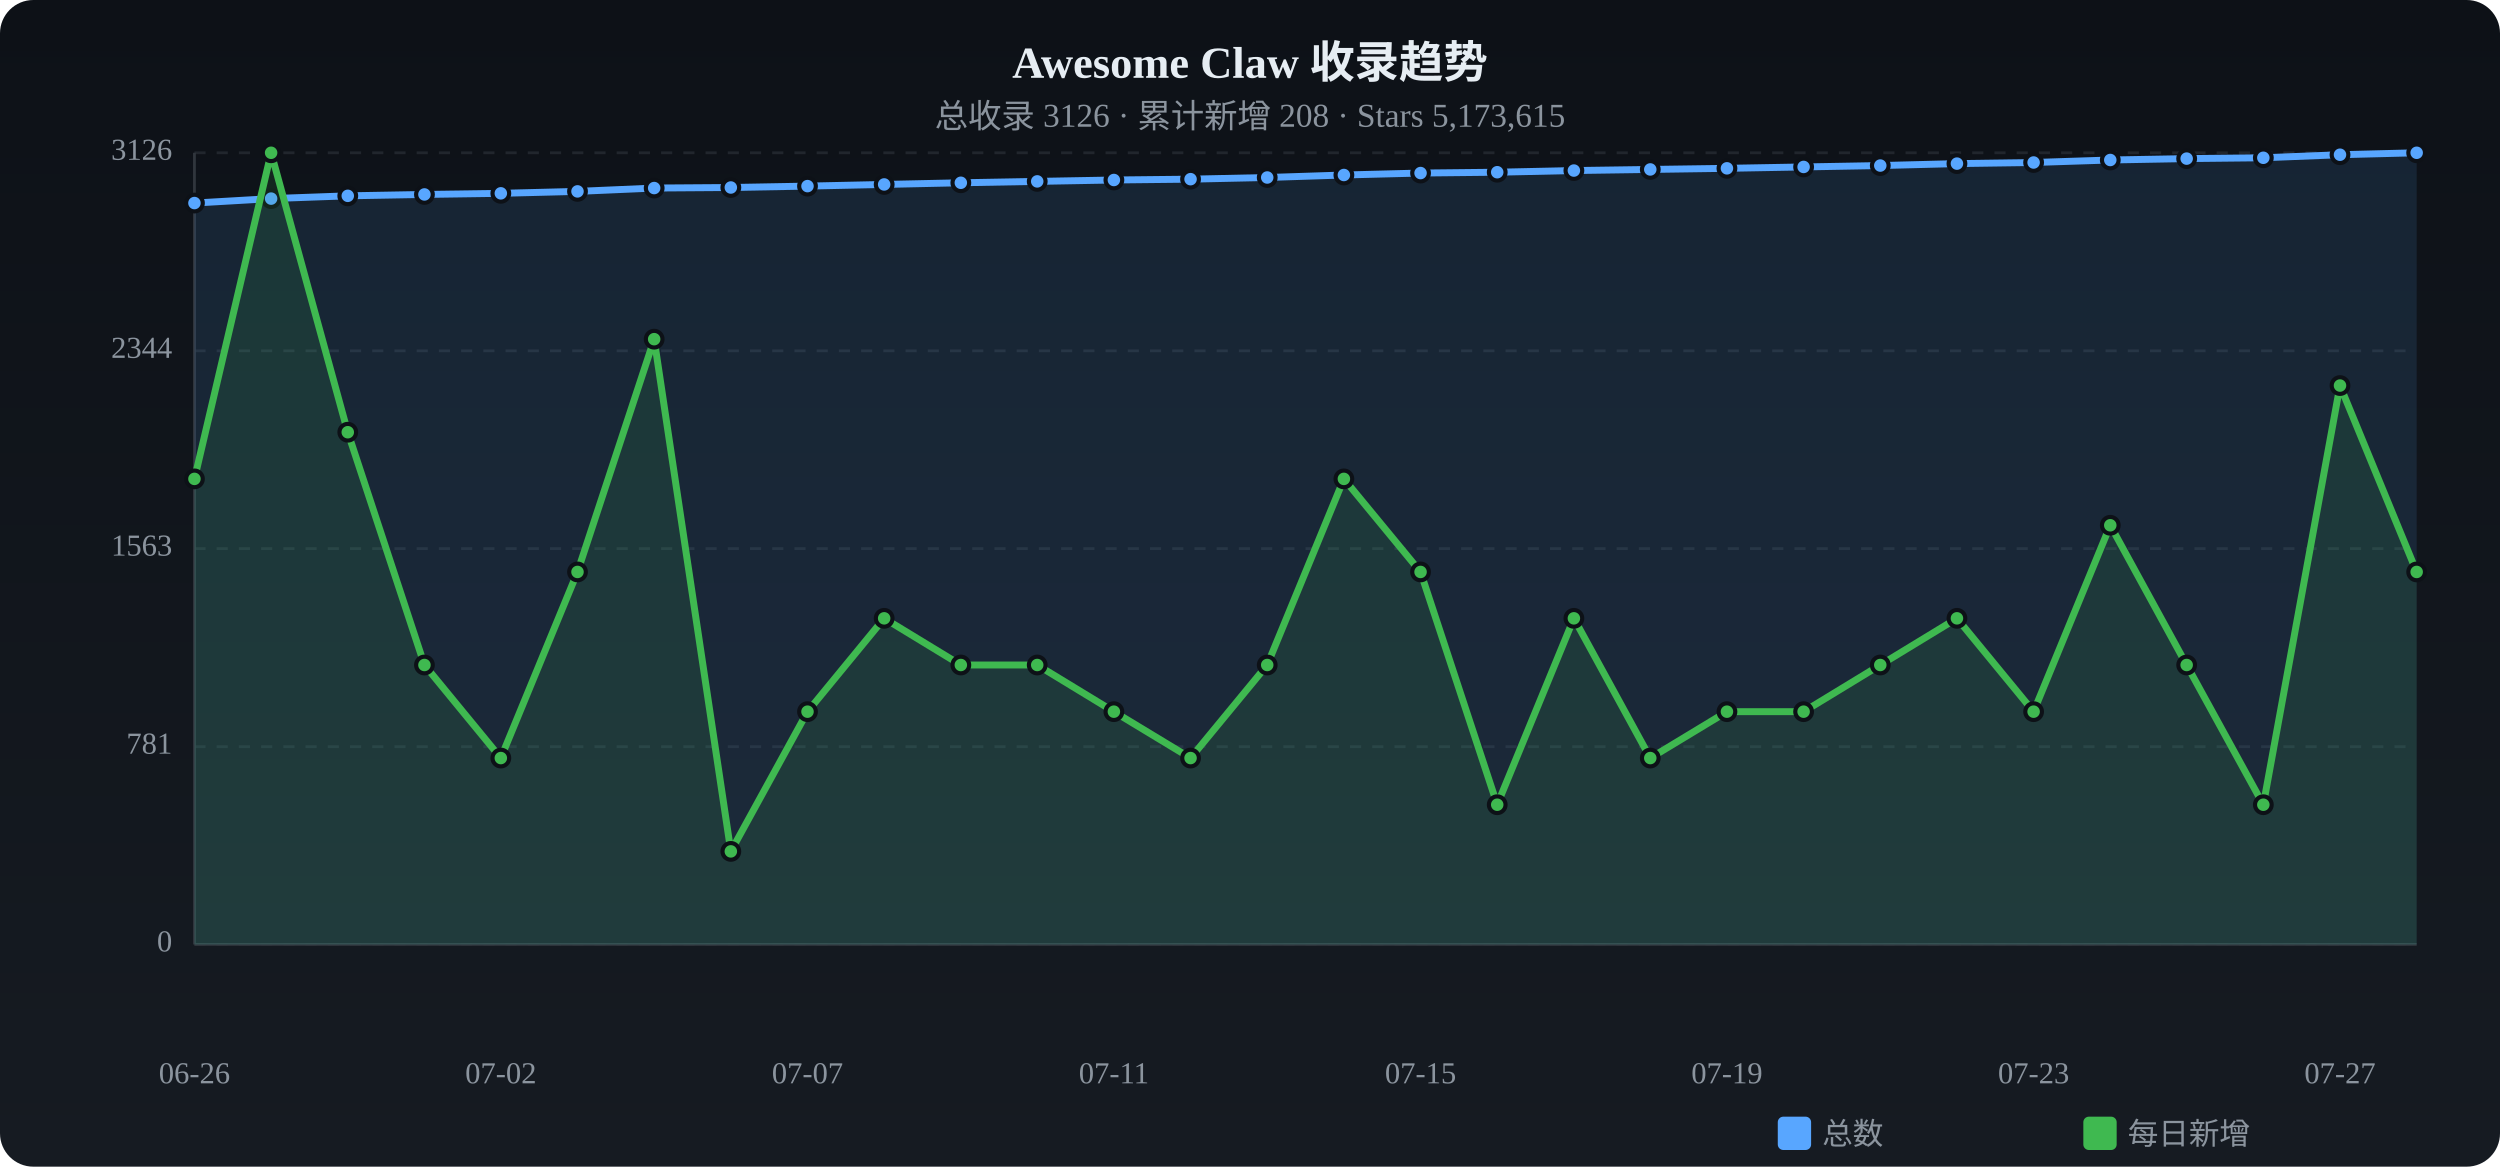
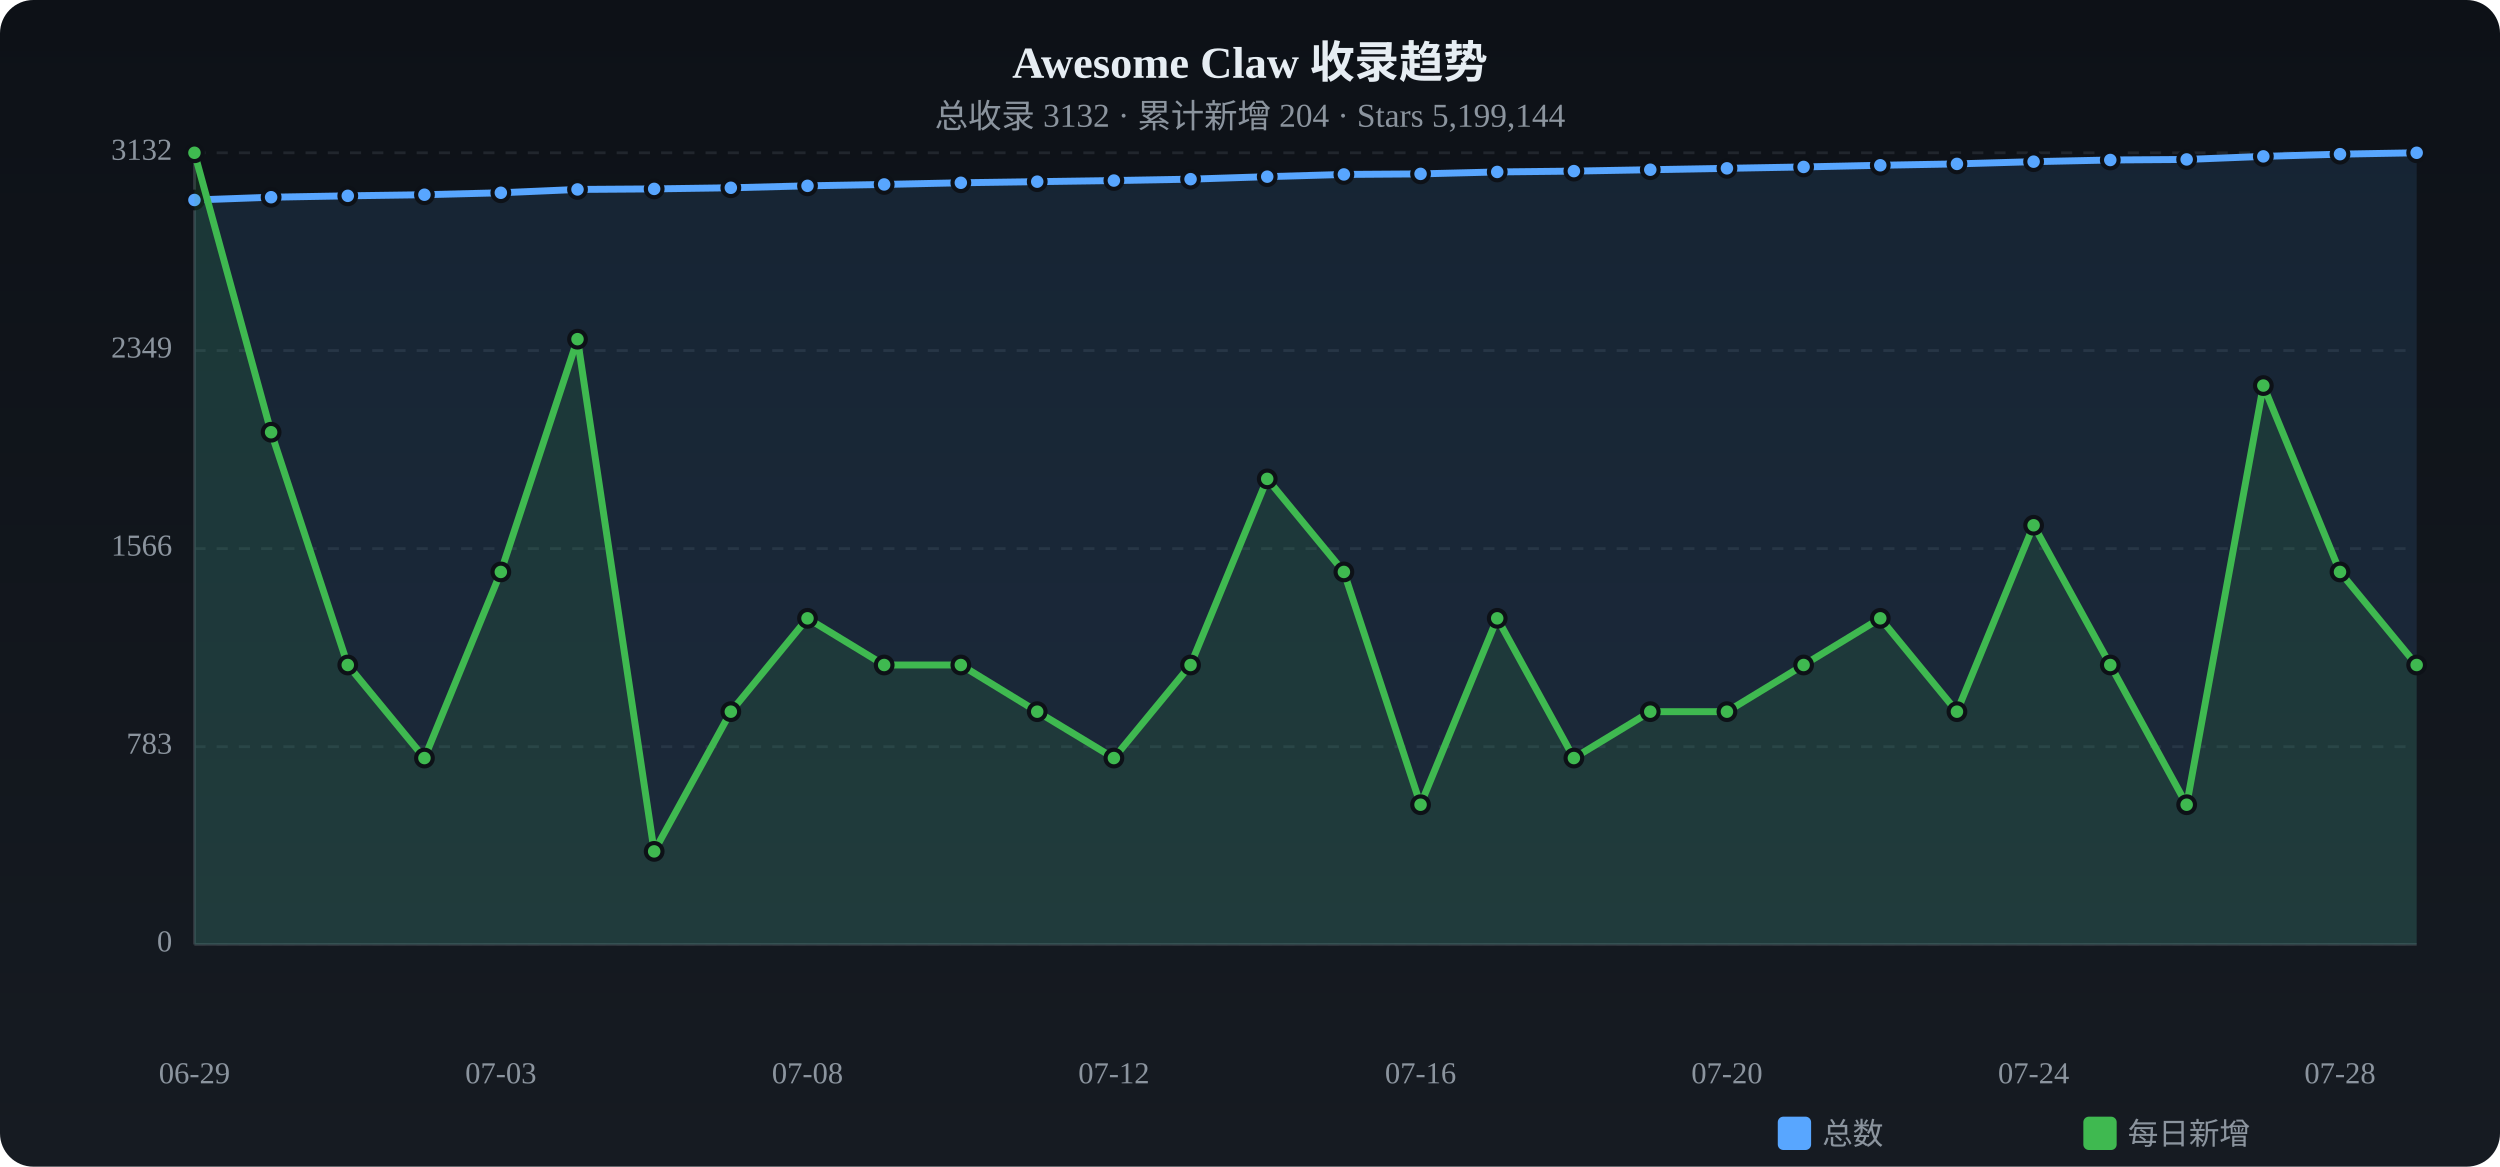
<svg xmlns="http://www.w3.org/2000/svg" viewBox="0 0 900 420" width="900" height="420">
  <defs>
    <linearGradient id="tbg" x1="0%" y1="0%" x2="0%" y2="100%">
      <stop offset="0%" stop-color="#0d1117" />
      <stop offset="100%" stop-color="#161b22" />
    </linearGradient>
  </defs>
  <rect width="900" height="420" rx="12" fill="url(#tbg)" />
  <text x="450.0" y="28" text-anchor="middle" fill="#e6edf3" font-size="16" font-weight="bold">Awesome Claw 收录趋势</text>
-   <text x="450.0" y="46" text-anchor="middle" fill="#8b949e" font-size="12">总收录 3126 · 累计新增 208 · Stars 5,173,615</text>
+   <text x="450.0" y="46" text-anchor="middle" fill="#8b949e" font-size="12">总收录 3132 · 累计新增 204 · Stars 5,199,144</text>
  <text x="62" y="340.0" text-anchor="end" fill="#8b949e" font-size="11" dominant-baseline="middle">0</text>
  <line x1="70" y1="340.0" x2="870" y2="340.0" stroke="#21262d" stroke-dasharray="4 4" />
-   <text x="62" y="268.8" text-anchor="end" fill="#8b949e" font-size="11" dominant-baseline="middle">781</text>
+   <text x="62" y="268.8" text-anchor="end" fill="#8b949e" font-size="11" dominant-baseline="middle">783</text>
  <line x1="70" y1="268.8" x2="870" y2="268.8" stroke="#21262d" stroke-dasharray="4 4" />
-   <text x="62" y="197.5" text-anchor="end" fill="#8b949e" font-size="11" dominant-baseline="middle">1563</text>
+   <text x="62" y="197.5" text-anchor="end" fill="#8b949e" font-size="11" dominant-baseline="middle">1566</text>
  <line x1="70" y1="197.5" x2="870" y2="197.5" stroke="#21262d" stroke-dasharray="4 4" />
-   <text x="62" y="126.3" text-anchor="end" fill="#8b949e" font-size="11" dominant-baseline="middle">2344</text>
-   <line x1="70" y1="126.3" x2="870" y2="126.3" stroke="#21262d" stroke-dasharray="4 4" />
-   <text x="62" y="55.0" text-anchor="end" fill="#8b949e" font-size="11" dominant-baseline="middle">3126</text>
+   <text x="62" y="126.2" text-anchor="end" fill="#8b949e" font-size="11" dominant-baseline="middle">2349</text>
+   <line x1="70" y1="126.2" x2="870" y2="126.2" stroke="#21262d" stroke-dasharray="4 4" />
+   <text x="62" y="55.0" text-anchor="end" fill="#8b949e" font-size="11" dominant-baseline="middle">3132</text>
  <line x1="70" y1="55.0" x2="870" y2="55.0" stroke="#21262d" stroke-dasharray="4 4" />
  <line x1="70" y1="55" x2="70" y2="340" stroke="#30363d" />
  <line x1="70" y1="340" x2="870" y2="340" stroke="#30363d" />
-   <path d="M70.0,73.1 L97.6,71.5 L125.2,70.5 L152.8,70.0 L180.3,69.6 L207.9,68.9 L235.5,67.7 L263.1,67.5 L290.7,67.0 L318.3,66.4 L345.9,65.8 L373.4,65.3 L401.0,64.8 L428.6,64.5 L456.2,63.9 L483.8,63.0 L511.4,62.3 L539.0,62.0 L566.6,61.4 L594.1,61.0 L621.7,60.6 L649.3,60.1 L676.9,59.6 L704.5,58.9 L732.1,58.5 L759.7,57.6 L787.2,57.1 L814.8,56.8 L842.4,55.7 L870.0,55.0 L870.0,340 L70.0,340 Z" fill="#58a6ff" opacity="0.12" />
-   <polyline points="70.0,73.1 97.6,71.5 125.2,70.5 152.8,70.0 180.3,69.6 207.9,68.9 235.5,67.7 263.1,67.5 290.7,67.0 318.3,66.4 345.9,65.8 373.4,65.3 401.0,64.8 428.6,64.5 456.2,63.9 483.8,63.0 511.4,62.3 539.0,62.0 566.6,61.4 594.1,61.0 621.7,60.6 649.3,60.1 676.9,59.6 704.5,58.9 732.1,58.5 759.7,57.6 787.2,57.1 814.8,56.8 842.4,55.7 870.0,55.0" fill="none" stroke="#58a6ff" stroke-width="2.5" stroke-linecap="round" stroke-linejoin="round" />
-   <circle cx="70.0" cy="73.1" r="3" fill="#58a6ff" stroke="#0d1117" stroke-width="1.5" />
-   <circle cx="97.6" cy="71.5" r="3" fill="#58a6ff" stroke="#0d1117" stroke-width="1.5" />
+   <path d="M70.0,72.0 L97.6,71.0 L125.2,70.5 L152.8,70.1 L180.3,69.4 L207.9,68.2 L235.5,68.0 L263.1,67.6 L290.7,66.9 L318.3,66.4 L345.9,65.8 L373.4,65.4 L401.0,65.0 L428.6,64.5 L456.2,63.6 L483.8,62.8 L511.4,62.6 L539.0,61.9 L566.6,61.6 L594.1,61.1 L621.7,60.6 L649.3,60.1 L676.9,59.5 L704.5,59.0 L732.1,58.2 L759.7,57.6 L787.2,57.4 L814.8,56.3 L842.4,55.5 L870.0,55.0 L870.0,340 L70.0,340 Z" fill="#58a6ff" opacity="0.12" />
+   <polyline points="70.0,72.0 97.6,71.0 125.2,70.5 152.8,70.1 180.3,69.4 207.9,68.2 235.5,68.0 263.1,67.6 290.7,66.9 318.3,66.4 345.9,65.8 373.4,65.4 401.0,65.0 428.6,64.5 456.2,63.6 483.8,62.8 511.4,62.6 539.0,61.9 566.6,61.6 594.1,61.1 621.7,60.6 649.3,60.1 676.9,59.5 704.5,59.0 732.1,58.2 759.7,57.6 787.2,57.4 814.8,56.3 842.4,55.5 870.0,55.0" fill="none" stroke="#58a6ff" stroke-width="2.5" stroke-linecap="round" stroke-linejoin="round" />
+   <circle cx="70.0" cy="72.0" r="3" fill="#58a6ff" stroke="#0d1117" stroke-width="1.5" />
+   <circle cx="97.6" cy="71.0" r="3" fill="#58a6ff" stroke="#0d1117" stroke-width="1.5" />
  <circle cx="125.2" cy="70.5" r="3" fill="#58a6ff" stroke="#0d1117" stroke-width="1.5" />
-   <circle cx="152.8" cy="70.0" r="3" fill="#58a6ff" stroke="#0d1117" stroke-width="1.5" />
-   <circle cx="180.3" cy="69.6" r="3" fill="#58a6ff" stroke="#0d1117" stroke-width="1.5" />
-   <circle cx="207.9" cy="68.9" r="3" fill="#58a6ff" stroke="#0d1117" stroke-width="1.5" />
-   <circle cx="235.5" cy="67.7" r="3" fill="#58a6ff" stroke="#0d1117" stroke-width="1.5" />
-   <circle cx="263.1" cy="67.5" r="3" fill="#58a6ff" stroke="#0d1117" stroke-width="1.5" />
-   <circle cx="290.7" cy="67.0" r="3" fill="#58a6ff" stroke="#0d1117" stroke-width="1.5" />
+   <circle cx="152.8" cy="70.1" r="3" fill="#58a6ff" stroke="#0d1117" stroke-width="1.5" />
+   <circle cx="180.3" cy="69.4" r="3" fill="#58a6ff" stroke="#0d1117" stroke-width="1.5" />
+   <circle cx="207.9" cy="68.2" r="3" fill="#58a6ff" stroke="#0d1117" stroke-width="1.5" />
+   <circle cx="235.5" cy="68.0" r="3" fill="#58a6ff" stroke="#0d1117" stroke-width="1.5" />
+   <circle cx="263.1" cy="67.6" r="3" fill="#58a6ff" stroke="#0d1117" stroke-width="1.5" />
+   <circle cx="290.7" cy="66.9" r="3" fill="#58a6ff" stroke="#0d1117" stroke-width="1.5" />
  <circle cx="318.3" cy="66.4" r="3" fill="#58a6ff" stroke="#0d1117" stroke-width="1.5" />
  <circle cx="345.9" cy="65.8" r="3" fill="#58a6ff" stroke="#0d1117" stroke-width="1.5" />
-   <circle cx="373.4" cy="65.3" r="3" fill="#58a6ff" stroke="#0d1117" stroke-width="1.5" />
-   <circle cx="401.0" cy="64.8" r="3" fill="#58a6ff" stroke="#0d1117" stroke-width="1.5" />
+   <circle cx="373.4" cy="65.4" r="3" fill="#58a6ff" stroke="#0d1117" stroke-width="1.5" />
+   <circle cx="401.0" cy="65.0" r="3" fill="#58a6ff" stroke="#0d1117" stroke-width="1.5" />
  <circle cx="428.6" cy="64.5" r="3" fill="#58a6ff" stroke="#0d1117" stroke-width="1.5" />
-   <circle cx="456.2" cy="63.9" r="3" fill="#58a6ff" stroke="#0d1117" stroke-width="1.5" />
-   <circle cx="483.8" cy="63.0" r="3" fill="#58a6ff" stroke="#0d1117" stroke-width="1.5" />
-   <circle cx="511.4" cy="62.3" r="3" fill="#58a6ff" stroke="#0d1117" stroke-width="1.5" />
-   <circle cx="539.0" cy="62.0" r="3" fill="#58a6ff" stroke="#0d1117" stroke-width="1.5" />
-   <circle cx="566.6" cy="61.4" r="3" fill="#58a6ff" stroke="#0d1117" stroke-width="1.5" />
-   <circle cx="594.1" cy="61.0" r="3" fill="#58a6ff" stroke="#0d1117" stroke-width="1.5" />
+   <circle cx="456.2" cy="63.6" r="3" fill="#58a6ff" stroke="#0d1117" stroke-width="1.5" />
+   <circle cx="483.8" cy="62.8" r="3" fill="#58a6ff" stroke="#0d1117" stroke-width="1.5" />
+   <circle cx="511.4" cy="62.6" r="3" fill="#58a6ff" stroke="#0d1117" stroke-width="1.5" />
+   <circle cx="539.0" cy="61.9" r="3" fill="#58a6ff" stroke="#0d1117" stroke-width="1.5" />
+   <circle cx="566.6" cy="61.6" r="3" fill="#58a6ff" stroke="#0d1117" stroke-width="1.5" />
+   <circle cx="594.1" cy="61.1" r="3" fill="#58a6ff" stroke="#0d1117" stroke-width="1.5" />
  <circle cx="621.7" cy="60.6" r="3" fill="#58a6ff" stroke="#0d1117" stroke-width="1.5" />
  <circle cx="649.3" cy="60.1" r="3" fill="#58a6ff" stroke="#0d1117" stroke-width="1.5" />
-   <circle cx="676.9" cy="59.6" r="3" fill="#58a6ff" stroke="#0d1117" stroke-width="1.5" />
-   <circle cx="704.5" cy="58.9" r="3" fill="#58a6ff" stroke="#0d1117" stroke-width="1.5" />
-   <circle cx="732.1" cy="58.5" r="3" fill="#58a6ff" stroke="#0d1117" stroke-width="1.5" />
+   <circle cx="676.9" cy="59.5" r="3" fill="#58a6ff" stroke="#0d1117" stroke-width="1.5" />
+   <circle cx="704.5" cy="59.0" r="3" fill="#58a6ff" stroke="#0d1117" stroke-width="1.5" />
+   <circle cx="732.1" cy="58.2" r="3" fill="#58a6ff" stroke="#0d1117" stroke-width="1.5" />
  <circle cx="759.7" cy="57.6" r="3" fill="#58a6ff" stroke="#0d1117" stroke-width="1.5" />
-   <circle cx="787.2" cy="57.1" r="3" fill="#58a6ff" stroke="#0d1117" stroke-width="1.5" />
-   <circle cx="814.8" cy="56.8" r="3" fill="#58a6ff" stroke="#0d1117" stroke-width="1.5" />
-   <circle cx="842.4" cy="55.7" r="3" fill="#58a6ff" stroke="#0d1117" stroke-width="1.5" />
+   <circle cx="787.2" cy="57.4" r="3" fill="#58a6ff" stroke="#0d1117" stroke-width="1.5" />
+   <circle cx="814.8" cy="56.3" r="3" fill="#58a6ff" stroke="#0d1117" stroke-width="1.5" />
+   <circle cx="842.4" cy="55.5" r="3" fill="#58a6ff" stroke="#0d1117" stroke-width="1.5" />
  <circle cx="870.0" cy="55.0" r="3" fill="#58a6ff" stroke="#0d1117" stroke-width="1.5" />
-   <path d="M70.0,172.4 L97.6,55.0 L125.2,155.6 L152.8,239.4 L180.3,272.9 L207.9,205.9 L235.5,122.1 L263.1,306.5 L290.7,256.2 L318.3,222.6 L345.9,239.4 L373.4,239.4 L401.0,256.2 L428.6,272.9 L456.2,239.4 L483.8,172.4 L511.4,205.9 L539.0,289.7 L566.6,222.6 L594.1,272.9 L621.7,256.2 L649.3,256.2 L676.9,239.4 L704.5,222.6 L732.1,256.2 L759.7,189.1 L787.2,239.4 L814.8,289.7 L842.4,138.8 L870.0,205.9 L870.0,340 L70.0,340 Z" fill="#3fb950" opacity="0.12" />
-   <polyline points="70.0,172.4 97.6,55.0 125.2,155.6 152.8,239.4 180.3,272.9 207.9,205.9 235.5,122.1 263.1,306.5 290.7,256.2 318.3,222.6 345.9,239.4 373.4,239.4 401.0,256.2 428.6,272.9 456.2,239.4 483.8,172.4 511.4,205.9 539.0,289.7 566.6,222.6 594.1,272.9 621.7,256.2 649.3,256.2 676.9,239.4 704.5,222.6 732.1,256.2 759.7,189.1 787.2,239.4 814.8,289.7 842.4,138.8 870.0,205.9" fill="none" stroke="#3fb950" stroke-width="2.5" stroke-linecap="round" stroke-linejoin="round" />
-   <circle cx="70.0" cy="172.4" r="3" fill="#3fb950" stroke="#0d1117" stroke-width="1.5" />
-   <circle cx="97.6" cy="55.0" r="3" fill="#3fb950" stroke="#0d1117" stroke-width="1.5" />
-   <circle cx="125.2" cy="155.6" r="3" fill="#3fb950" stroke="#0d1117" stroke-width="1.5" />
-   <circle cx="152.8" cy="239.4" r="3" fill="#3fb950" stroke="#0d1117" stroke-width="1.5" />
-   <circle cx="180.3" cy="272.9" r="3" fill="#3fb950" stroke="#0d1117" stroke-width="1.5" />
-   <circle cx="207.9" cy="205.9" r="3" fill="#3fb950" stroke="#0d1117" stroke-width="1.5" />
-   <circle cx="235.5" cy="122.1" r="3" fill="#3fb950" stroke="#0d1117" stroke-width="1.5" />
-   <circle cx="263.1" cy="306.5" r="3" fill="#3fb950" stroke="#0d1117" stroke-width="1.5" />
-   <circle cx="290.7" cy="256.2" r="3" fill="#3fb950" stroke="#0d1117" stroke-width="1.5" />
-   <circle cx="318.3" cy="222.6" r="3" fill="#3fb950" stroke="#0d1117" stroke-width="1.5" />
+   <path d="M70.0,55.0 L97.6,155.6 L125.2,239.4 L152.8,272.9 L180.3,205.9 L207.9,122.1 L235.5,306.5 L263.1,256.2 L290.7,222.6 L318.3,239.4 L345.9,239.4 L373.4,256.2 L401.0,272.9 L428.6,239.4 L456.2,172.4 L483.8,205.9 L511.4,289.7 L539.0,222.6 L566.6,272.9 L594.1,256.2 L621.7,256.2 L649.3,239.4 L676.9,222.6 L704.5,256.2 L732.1,189.1 L759.7,239.4 L787.2,289.7 L814.8,138.8 L842.4,205.9 L870.0,239.4 L870.0,340 L70.0,340 Z" fill="#3fb950" opacity="0.12" />
+   <polyline points="70.0,55.0 97.6,155.6 125.2,239.4 152.8,272.9 180.3,205.9 207.9,122.1 235.5,306.5 263.1,256.2 290.7,222.6 318.3,239.4 345.9,239.4 373.4,256.2 401.0,272.9 428.6,239.4 456.2,172.4 483.8,205.9 511.4,289.7 539.0,222.6 566.6,272.9 594.1,256.2 621.7,256.2 649.3,239.4 676.9,222.6 704.5,256.2 732.1,189.1 759.7,239.4 787.2,289.7 814.8,138.8 842.4,205.9 870.0,239.4" fill="none" stroke="#3fb950" stroke-width="2.5" stroke-linecap="round" stroke-linejoin="round" />
+   <circle cx="70.0" cy="55.0" r="3" fill="#3fb950" stroke="#0d1117" stroke-width="1.5" />
+   <circle cx="97.6" cy="155.6" r="3" fill="#3fb950" stroke="#0d1117" stroke-width="1.5" />
+   <circle cx="125.2" cy="239.4" r="3" fill="#3fb950" stroke="#0d1117" stroke-width="1.5" />
+   <circle cx="152.8" cy="272.9" r="3" fill="#3fb950" stroke="#0d1117" stroke-width="1.5" />
+   <circle cx="180.3" cy="205.9" r="3" fill="#3fb950" stroke="#0d1117" stroke-width="1.5" />
+   <circle cx="207.9" cy="122.1" r="3" fill="#3fb950" stroke="#0d1117" stroke-width="1.5" />
+   <circle cx="235.5" cy="306.5" r="3" fill="#3fb950" stroke="#0d1117" stroke-width="1.5" />
+   <circle cx="263.1" cy="256.2" r="3" fill="#3fb950" stroke="#0d1117" stroke-width="1.5" />
+   <circle cx="290.7" cy="222.6" r="3" fill="#3fb950" stroke="#0d1117" stroke-width="1.5" />
+   <circle cx="318.3" cy="239.4" r="3" fill="#3fb950" stroke="#0d1117" stroke-width="1.5" />
  <circle cx="345.9" cy="239.4" r="3" fill="#3fb950" stroke="#0d1117" stroke-width="1.5" />
-   <circle cx="373.4" cy="239.4" r="3" fill="#3fb950" stroke="#0d1117" stroke-width="1.5" />
-   <circle cx="401.0" cy="256.2" r="3" fill="#3fb950" stroke="#0d1117" stroke-width="1.5" />
-   <circle cx="428.6" cy="272.9" r="3" fill="#3fb950" stroke="#0d1117" stroke-width="1.5" />
-   <circle cx="456.2" cy="239.4" r="3" fill="#3fb950" stroke="#0d1117" stroke-width="1.5" />
-   <circle cx="483.8" cy="172.4" r="3" fill="#3fb950" stroke="#0d1117" stroke-width="1.5" />
-   <circle cx="511.4" cy="205.9" r="3" fill="#3fb950" stroke="#0d1117" stroke-width="1.5" />
-   <circle cx="539.0" cy="289.7" r="3" fill="#3fb950" stroke="#0d1117" stroke-width="1.5" />
-   <circle cx="566.6" cy="222.6" r="3" fill="#3fb950" stroke="#0d1117" stroke-width="1.5" />
-   <circle cx="594.1" cy="272.9" r="3" fill="#3fb950" stroke="#0d1117" stroke-width="1.5" />
+   <circle cx="373.4" cy="256.2" r="3" fill="#3fb950" stroke="#0d1117" stroke-width="1.5" />
+   <circle cx="401.0" cy="272.9" r="3" fill="#3fb950" stroke="#0d1117" stroke-width="1.5" />
+   <circle cx="428.6" cy="239.4" r="3" fill="#3fb950" stroke="#0d1117" stroke-width="1.5" />
+   <circle cx="456.2" cy="172.4" r="3" fill="#3fb950" stroke="#0d1117" stroke-width="1.5" />
+   <circle cx="483.8" cy="205.9" r="3" fill="#3fb950" stroke="#0d1117" stroke-width="1.5" />
+   <circle cx="511.4" cy="289.7" r="3" fill="#3fb950" stroke="#0d1117" stroke-width="1.5" />
+   <circle cx="539.0" cy="222.6" r="3" fill="#3fb950" stroke="#0d1117" stroke-width="1.5" />
+   <circle cx="566.6" cy="272.9" r="3" fill="#3fb950" stroke="#0d1117" stroke-width="1.5" />
+   <circle cx="594.1" cy="256.2" r="3" fill="#3fb950" stroke="#0d1117" stroke-width="1.5" />
  <circle cx="621.7" cy="256.2" r="3" fill="#3fb950" stroke="#0d1117" stroke-width="1.5" />
-   <circle cx="649.3" cy="256.2" r="3" fill="#3fb950" stroke="#0d1117" stroke-width="1.5" />
-   <circle cx="676.9" cy="239.4" r="3" fill="#3fb950" stroke="#0d1117" stroke-width="1.5" />
-   <circle cx="704.5" cy="222.6" r="3" fill="#3fb950" stroke="#0d1117" stroke-width="1.5" />
-   <circle cx="732.1" cy="256.2" r="3" fill="#3fb950" stroke="#0d1117" stroke-width="1.5" />
-   <circle cx="759.7" cy="189.1" r="3" fill="#3fb950" stroke="#0d1117" stroke-width="1.5" />
-   <circle cx="787.2" cy="239.4" r="3" fill="#3fb950" stroke="#0d1117" stroke-width="1.5" />
-   <circle cx="814.8" cy="289.7" r="3" fill="#3fb950" stroke="#0d1117" stroke-width="1.5" />
-   <circle cx="842.4" cy="138.8" r="3" fill="#3fb950" stroke="#0d1117" stroke-width="1.5" />
-   <circle cx="870.0" cy="205.9" r="3" fill="#3fb950" stroke="#0d1117" stroke-width="1.5" />
-   <text x="70.0" y="390" text-anchor="middle" fill="#8b949e" font-size="11">06-26</text>
-   <text x="180.3" y="390" text-anchor="middle" fill="#8b949e" font-size="11">07-02</text>
-   <text x="290.7" y="390" text-anchor="middle" fill="#8b949e" font-size="11">07-07</text>
-   <text x="401.0" y="390" text-anchor="middle" fill="#8b949e" font-size="11">07-11</text>
-   <text x="511.4" y="390" text-anchor="middle" fill="#8b949e" font-size="11">07-15</text>
-   <text x="621.7" y="390" text-anchor="middle" fill="#8b949e" font-size="11">07-19</text>
-   <text x="732.1" y="390" text-anchor="middle" fill="#8b949e" font-size="11">07-23</text>
-   <text x="842.4" y="390" text-anchor="middle" fill="#8b949e" font-size="11">07-27</text>
+   <circle cx="649.3" cy="239.4" r="3" fill="#3fb950" stroke="#0d1117" stroke-width="1.5" />
+   <circle cx="676.9" cy="222.6" r="3" fill="#3fb950" stroke="#0d1117" stroke-width="1.5" />
+   <circle cx="704.5" cy="256.2" r="3" fill="#3fb950" stroke="#0d1117" stroke-width="1.5" />
+   <circle cx="732.1" cy="189.1" r="3" fill="#3fb950" stroke="#0d1117" stroke-width="1.5" />
+   <circle cx="759.7" cy="239.4" r="3" fill="#3fb950" stroke="#0d1117" stroke-width="1.5" />
+   <circle cx="787.2" cy="289.7" r="3" fill="#3fb950" stroke="#0d1117" stroke-width="1.5" />
+   <circle cx="814.8" cy="138.8" r="3" fill="#3fb950" stroke="#0d1117" stroke-width="1.5" />
+   <circle cx="842.4" cy="205.9" r="3" fill="#3fb950" stroke="#0d1117" stroke-width="1.5" />
+   <circle cx="870.0" cy="239.4" r="3" fill="#3fb950" stroke="#0d1117" stroke-width="1.5" />
+   <text x="70.0" y="390" text-anchor="middle" fill="#8b949e" font-size="11">06-29</text>
+   <text x="180.3" y="390" text-anchor="middle" fill="#8b949e" font-size="11">07-03</text>
+   <text x="290.7" y="390" text-anchor="middle" fill="#8b949e" font-size="11">07-08</text>
+   <text x="401.0" y="390" text-anchor="middle" fill="#8b949e" font-size="11">07-12</text>
+   <text x="511.4" y="390" text-anchor="middle" fill="#8b949e" font-size="11">07-16</text>
+   <text x="621.7" y="390" text-anchor="middle" fill="#8b949e" font-size="11">07-20</text>
+   <text x="732.1" y="390" text-anchor="middle" fill="#8b949e" font-size="11">07-24</text>
+   <text x="842.4" y="390" text-anchor="middle" fill="#8b949e" font-size="11">07-28</text>
  <rect x="640" y="402" width="12" height="12" rx="2" fill="#58a6ff" />
  <text x="656" y="412" fill="#8b949e" font-size="11">总数</text>
  <rect x="750" y="402" width="12" height="12" rx="2" fill="#3fb950" />
  <text x="766" y="412" fill="#8b949e" font-size="11">每日新增</text>
</svg>
